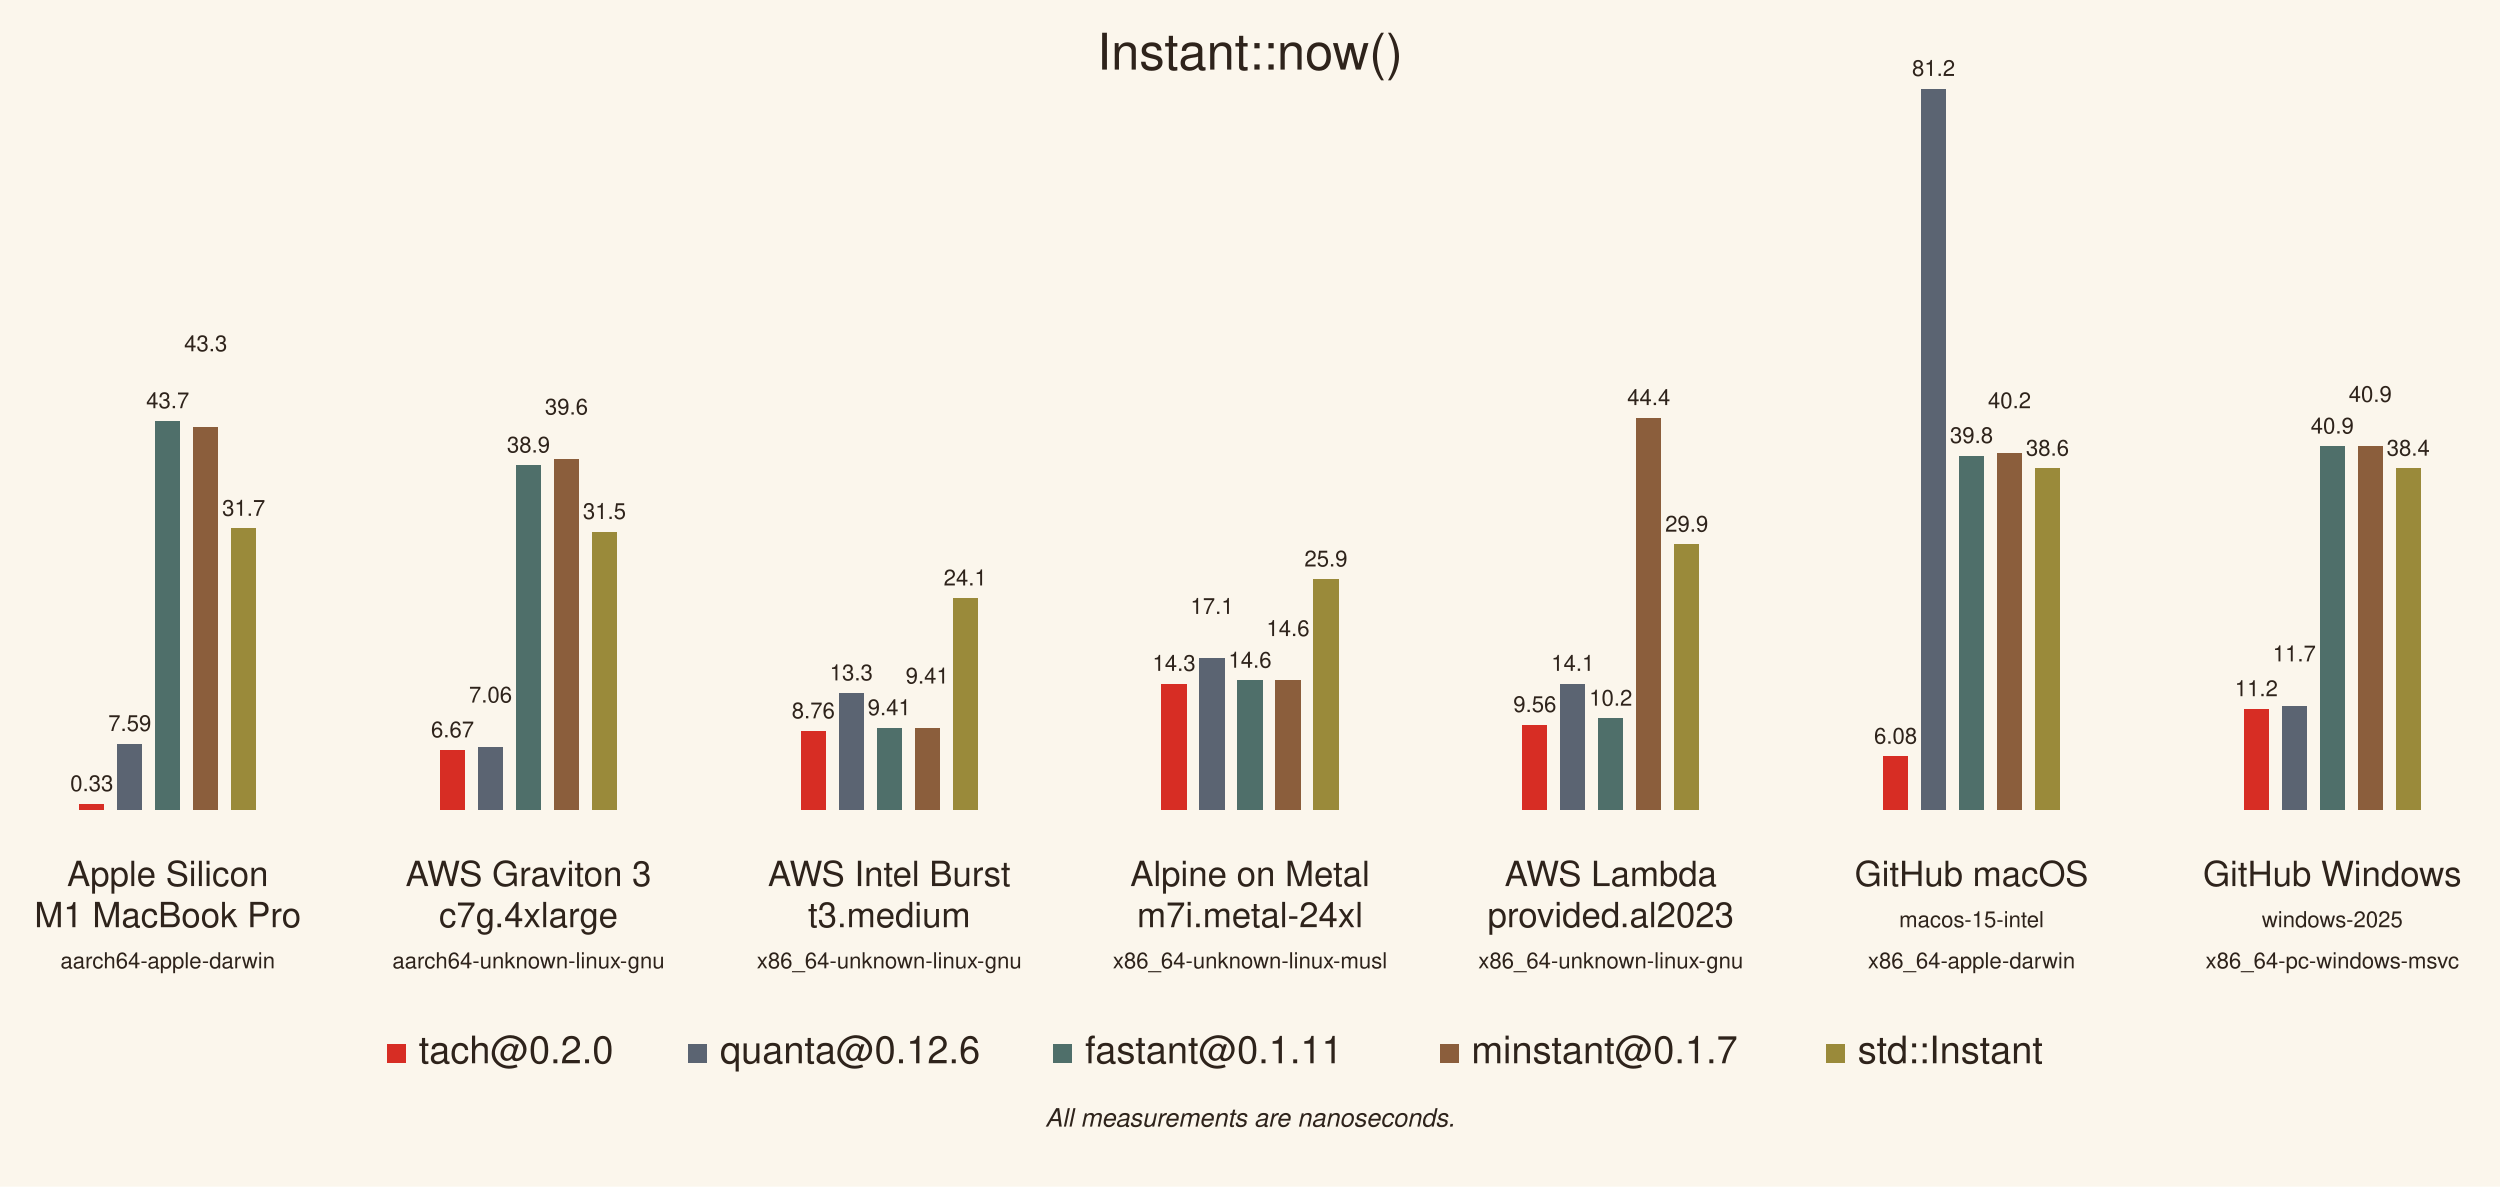
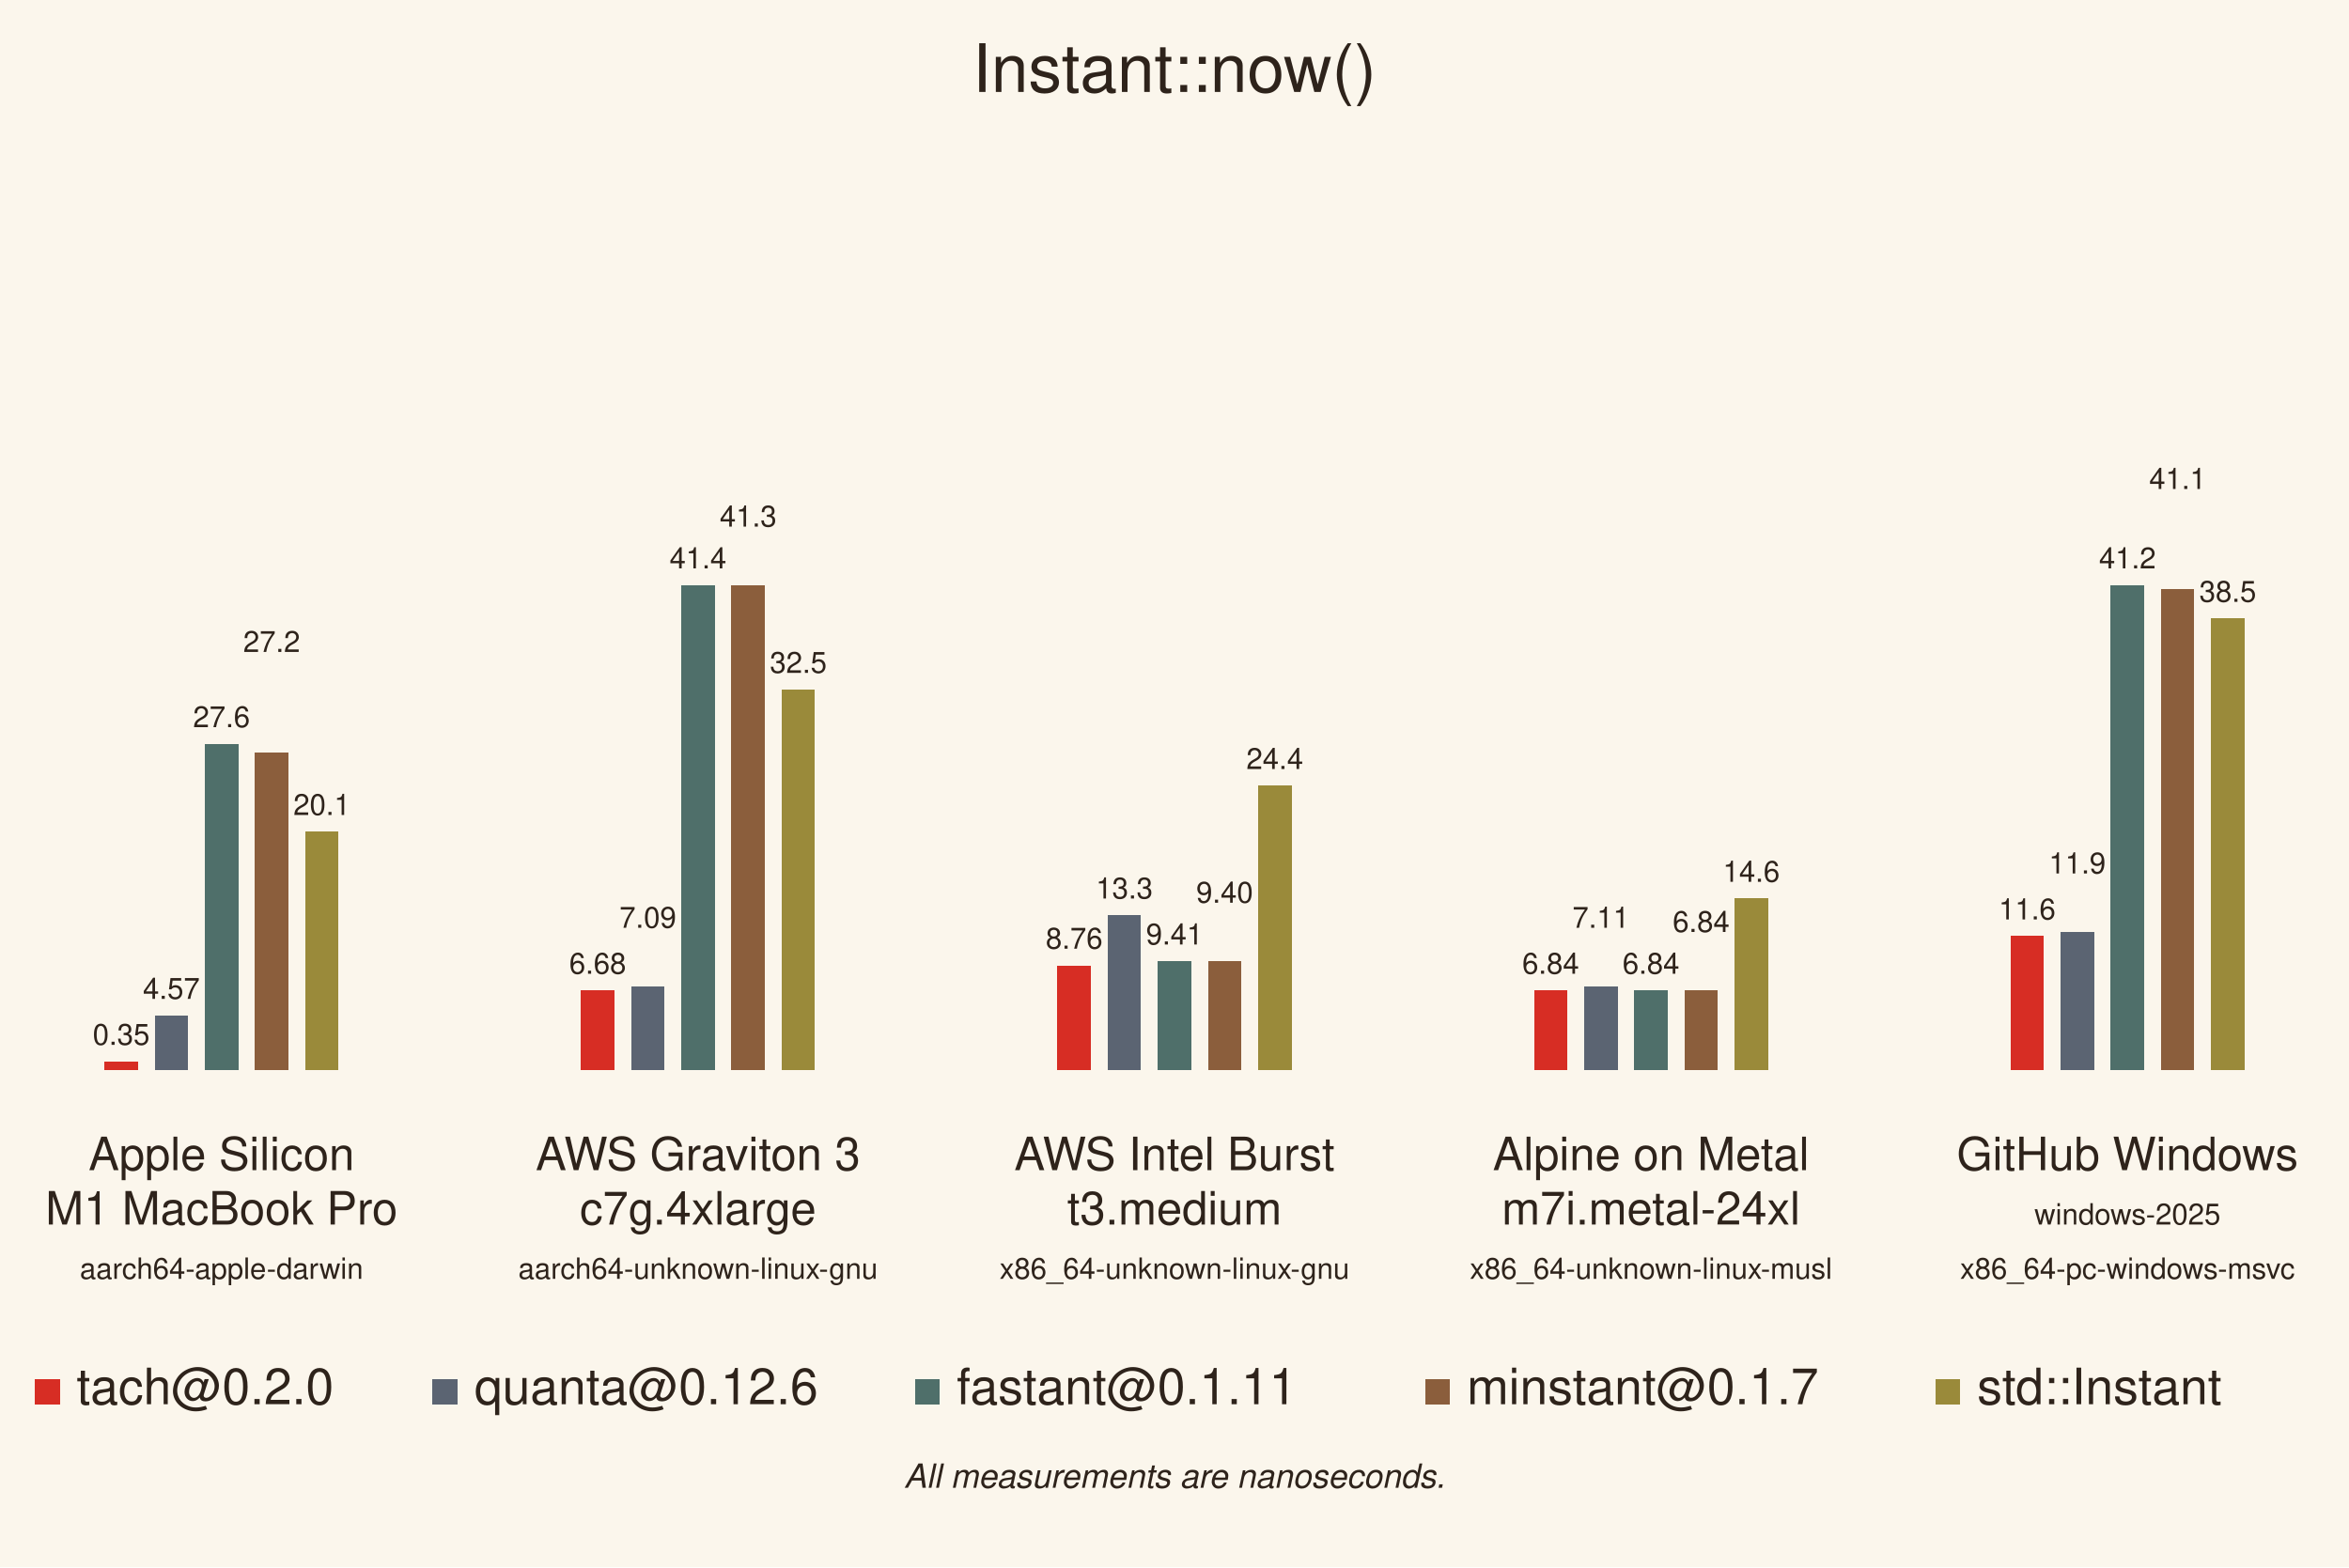
- <svg xmlns="http://www.w3.org/2000/svg" width="790" height="375" viewBox="0 0 790 375">
-   <rect width="790" height="375" fill="#FBF6EC" />
+ <svg xmlns="http://www.w3.org/2000/svg" width="562" height="375" viewBox="0 0 562 375">
+   <rect width="562" height="375" fill="#FBF6EC" />
  <g shape-rendering="crispEdges">
-     <text x="395" y="22" text-anchor="middle" font-family="Avenir Next, Helvetica, Arial, sans-serif" font-size="16" fill="#2E231B">Instant::now()</text>
-     <rect x="122.32" y="330" width="6" height="6" fill="#D72D24" />
-     <text x="132.32" y="336" text-anchor="start" font-family="Avenir Next, Helvetica, Arial, sans-serif" font-size="12" fill="#2E231B">tach@0.2.0</text>
-     <rect x="217.52" y="330" width="6" height="6" fill="#5B6472" />
-     <text x="227.52" y="336" text-anchor="start" font-family="Avenir Next, Helvetica, Arial, sans-serif" font-size="12" fill="#2E231B">quanta@0.12.6</text>
-     <rect x="332.88" y="330" width="6" height="6" fill="#4F6F6A" />
-     <text x="342.88" y="336" text-anchor="start" font-family="Avenir Next, Helvetica, Arial, sans-serif" font-size="12" fill="#2E231B">fastant@0.1.11</text>
-     <rect x="454.96" y="330" width="6" height="6" fill="#8B5E3C" />
-     <text x="464.96" y="336" text-anchor="start" font-family="Avenir Next, Helvetica, Arial, sans-serif" font-size="12" fill="#2E231B">minstant@0.1.7</text>
-     <rect x="577.04" y="330" width="6" height="6" fill="#9A8A3A" />
-     <text x="587.04" y="336" text-anchor="start" font-family="Avenir Next, Helvetica, Arial, sans-serif" font-size="12" fill="#2E231B">std::Instant</text>
-     <text x="395" y="356" text-anchor="middle" font-family="Avenir Next, Helvetica, Arial, sans-serif" font-size="8" font-style="italic" fill="#2E231B">All measurements are nanoseconds.</text>
+     <text x="281" y="22" text-anchor="middle" font-family="Avenir Next, Helvetica, Arial, sans-serif" font-size="16" fill="#2E231B">Instant::now()</text>
+     <rect x="8.32" y="330" width="6" height="6" fill="#D72D24" />
+     <text x="18.32" y="336" text-anchor="start" font-family="Avenir Next, Helvetica, Arial, sans-serif" font-size="12" fill="#2E231B">tach@0.2.0</text>
+     <rect x="103.52" y="330" width="6" height="6" fill="#5B6472" />
+     <text x="113.52" y="336" text-anchor="start" font-family="Avenir Next, Helvetica, Arial, sans-serif" font-size="12" fill="#2E231B">quanta@0.12.6</text>
+     <rect x="218.88" y="330" width="6" height="6" fill="#4F6F6A" />
+     <text x="228.88" y="336" text-anchor="start" font-family="Avenir Next, Helvetica, Arial, sans-serif" font-size="12" fill="#2E231B">fastant@0.1.11</text>
+     <rect x="340.96" y="330" width="6" height="6" fill="#8B5E3C" />
+     <text x="350.96" y="336" text-anchor="start" font-family="Avenir Next, Helvetica, Arial, sans-serif" font-size="12" fill="#2E231B">minstant@0.1.7</text>
+     <rect x="463.04" y="330" width="6" height="6" fill="#9A8A3A" />
+     <text x="473.04" y="336" text-anchor="start" font-family="Avenir Next, Helvetica, Arial, sans-serif" font-size="12" fill="#2E231B">std::Instant</text>
+     <text x="281" y="356" text-anchor="middle" font-family="Avenir Next, Helvetica, Arial, sans-serif" font-size="8" font-style="italic" fill="#2E231B">All measurements are nanoseconds.</text>
    <rect x="25" y="254" width="8" height="2" fill="#D72D24" />
-     <text x="29" y="250" text-anchor="middle" font-family="Avenir Next, Helvetica, Arial, sans-serif" font-size="7" fill="#2E231B">0.33</text>
-     <rect x="37" y="235" width="8" height="21" fill="#5B6472" />
-     <text x="41" y="231" text-anchor="middle" font-family="Avenir Next, Helvetica, Arial, sans-serif" font-size="7" fill="#2E231B">7.59</text>
-     <rect x="49" y="133" width="8" height="123" fill="#4F6F6A" />
-     <text x="53" y="129" text-anchor="middle" font-family="Avenir Next, Helvetica, Arial, sans-serif" font-size="7" fill="#2E231B">43.7</text>
-     <rect x="61" y="135" width="8" height="121" fill="#8B5E3C" />
-     <text x="65" y="111" text-anchor="middle" font-family="Avenir Next, Helvetica, Arial, sans-serif" font-size="7" fill="#2E231B">43.3</text>
-     <rect x="73" y="167" width="8" height="89" fill="#9A8A3A" />
-     <text x="77" y="163" text-anchor="middle" font-family="Avenir Next, Helvetica, Arial, sans-serif" font-size="7" fill="#2E231B">31.7</text>
+     <text x="29" y="250" text-anchor="middle" font-family="Avenir Next, Helvetica, Arial, sans-serif" font-size="7" fill="#2E231B">0.35</text>
+     <rect x="37" y="243" width="8" height="13" fill="#5B6472" />
+     <text x="41" y="239" text-anchor="middle" font-family="Avenir Next, Helvetica, Arial, sans-serif" font-size="7" fill="#2E231B">4.57</text>
+     <rect x="49" y="178" width="8" height="78" fill="#4F6F6A" />
+     <text x="53" y="174" text-anchor="middle" font-family="Avenir Next, Helvetica, Arial, sans-serif" font-size="7" fill="#2E231B">27.6</text>
+     <rect x="61" y="180" width="8" height="76" fill="#8B5E3C" />
+     <text x="65" y="156" text-anchor="middle" font-family="Avenir Next, Helvetica, Arial, sans-serif" font-size="7" fill="#2E231B">27.2</text>
+     <rect x="73" y="199" width="8" height="57" fill="#9A8A3A" />
+     <text x="77" y="195" text-anchor="middle" font-family="Avenir Next, Helvetica, Arial, sans-serif" font-size="7" fill="#2E231B">20.1</text>
    <text x="53" y="280" text-anchor="middle" font-family="Avenir Next, Helvetica, Arial, sans-serif" font-size="11" fill="#2E231B">Apple Silicon</text>
    <text x="53" y="293" text-anchor="middle" font-family="Avenir Next, Helvetica, Arial, sans-serif" font-size="11" fill="#2E231B">M1 MacBook Pro</text>
    <text x="53" y="306" text-anchor="middle" font-family="Avenir Next, Helvetica, Arial, sans-serif" font-size="7" fill="#2E231B">aarch64-apple-darwin</text>
    <rect x="139" y="237" width="8" height="19" fill="#D72D24" />
-     <text x="143" y="233" text-anchor="middle" font-family="Avenir Next, Helvetica, Arial, sans-serif" font-size="7" fill="#2E231B">6.67</text>
+     <text x="143" y="233" text-anchor="middle" font-family="Avenir Next, Helvetica, Arial, sans-serif" font-size="7" fill="#2E231B">6.68</text>
    <rect x="151" y="236" width="8" height="20" fill="#5B6472" />
-     <text x="155" y="222" text-anchor="middle" font-family="Avenir Next, Helvetica, Arial, sans-serif" font-size="7" fill="#2E231B">7.06</text>
-     <rect x="163" y="147" width="8" height="109" fill="#4F6F6A" />
-     <text x="167" y="143" text-anchor="middle" font-family="Avenir Next, Helvetica, Arial, sans-serif" font-size="7" fill="#2E231B">38.9</text>
-     <rect x="175" y="145" width="8" height="111" fill="#8B5E3C" />
-     <text x="179" y="131" text-anchor="middle" font-family="Avenir Next, Helvetica, Arial, sans-serif" font-size="7" fill="#2E231B">39.6</text>
-     <rect x="187" y="168" width="8" height="88" fill="#9A8A3A" />
-     <text x="191" y="164" text-anchor="middle" font-family="Avenir Next, Helvetica, Arial, sans-serif" font-size="7" fill="#2E231B">31.5</text>
+     <text x="155" y="222" text-anchor="middle" font-family="Avenir Next, Helvetica, Arial, sans-serif" font-size="7" fill="#2E231B">7.09</text>
+     <rect x="163" y="140" width="8" height="116" fill="#4F6F6A" />
+     <text x="167" y="136" text-anchor="middle" font-family="Avenir Next, Helvetica, Arial, sans-serif" font-size="7" fill="#2E231B">41.4</text>
+     <rect x="175" y="140" width="8" height="116" fill="#8B5E3C" />
+     <text x="179" y="126" text-anchor="middle" font-family="Avenir Next, Helvetica, Arial, sans-serif" font-size="7" fill="#2E231B">41.3</text>
+     <rect x="187" y="165" width="8" height="91" fill="#9A8A3A" />
+     <text x="191" y="161" text-anchor="middle" font-family="Avenir Next, Helvetica, Arial, sans-serif" font-size="7" fill="#2E231B">32.5</text>
    <text x="167" y="280" text-anchor="middle" font-family="Avenir Next, Helvetica, Arial, sans-serif" font-size="11" fill="#2E231B">AWS Graviton 3</text>
    <text x="167" y="293" text-anchor="middle" font-family="Avenir Next, Helvetica, Arial, sans-serif" font-size="11" fill="#2E231B">c7g.4xlarge</text>
    <text x="167" y="306" text-anchor="middle" font-family="Avenir Next, Helvetica, Arial, sans-serif" font-size="7" fill="#2E231B">aarch64-unknown-linux-gnu</text>
    <rect x="253" y="231" width="8" height="25" fill="#D72D24" />
    <text x="257" y="227" text-anchor="middle" font-family="Avenir Next, Helvetica, Arial, sans-serif" font-size="7" fill="#2E231B">8.76</text>
    <rect x="265" y="219" width="8" height="37" fill="#5B6472" />
    <text x="269" y="215" text-anchor="middle" font-family="Avenir Next, Helvetica, Arial, sans-serif" font-size="7" fill="#2E231B">13.3</text>
    <rect x="277" y="230" width="8" height="26" fill="#4F6F6A" />
    <text x="281" y="226" text-anchor="middle" font-family="Avenir Next, Helvetica, Arial, sans-serif" font-size="7" fill="#2E231B">9.41</text>
    <rect x="289" y="230" width="8" height="26" fill="#8B5E3C" />
-     <text x="293" y="216" text-anchor="middle" font-family="Avenir Next, Helvetica, Arial, sans-serif" font-size="7" fill="#2E231B">9.41</text>
-     <rect x="301" y="189" width="8" height="67" fill="#9A8A3A" />
-     <text x="305" y="185" text-anchor="middle" font-family="Avenir Next, Helvetica, Arial, sans-serif" font-size="7" fill="#2E231B">24.1</text>
+     <text x="293" y="216" text-anchor="middle" font-family="Avenir Next, Helvetica, Arial, sans-serif" font-size="7" fill="#2E231B">9.40</text>
+     <rect x="301" y="188" width="8" height="68" fill="#9A8A3A" />
+     <text x="305" y="184" text-anchor="middle" font-family="Avenir Next, Helvetica, Arial, sans-serif" font-size="7" fill="#2E231B">24.4</text>
    <text x="281" y="280" text-anchor="middle" font-family="Avenir Next, Helvetica, Arial, sans-serif" font-size="11" fill="#2E231B">AWS Intel Burst</text>
    <text x="281" y="293" text-anchor="middle" font-family="Avenir Next, Helvetica, Arial, sans-serif" font-size="11" fill="#2E231B">t3.medium</text>
    <text x="281" y="306" text-anchor="middle" font-family="Avenir Next, Helvetica, Arial, sans-serif" font-size="7" fill="#2E231B">x86_64-unknown-linux-gnu</text>
-     <rect x="367" y="216" width="8" height="40" fill="#D72D24" />
-     <text x="371" y="212" text-anchor="middle" font-family="Avenir Next, Helvetica, Arial, sans-serif" font-size="7" fill="#2E231B">14.3</text>
-     <rect x="379" y="208" width="8" height="48" fill="#5B6472" />
-     <text x="383" y="194" text-anchor="middle" font-family="Avenir Next, Helvetica, Arial, sans-serif" font-size="7" fill="#2E231B">17.1</text>
-     <rect x="391" y="215" width="8" height="41" fill="#4F6F6A" />
-     <text x="395" y="211" text-anchor="middle" font-family="Avenir Next, Helvetica, Arial, sans-serif" font-size="7" fill="#2E231B">14.6</text>
-     <rect x="403" y="215" width="8" height="41" fill="#8B5E3C" />
-     <text x="407" y="201" text-anchor="middle" font-family="Avenir Next, Helvetica, Arial, sans-serif" font-size="7" fill="#2E231B">14.6</text>
-     <rect x="415" y="183" width="8" height="73" fill="#9A8A3A" />
-     <text x="419" y="179" text-anchor="middle" font-family="Avenir Next, Helvetica, Arial, sans-serif" font-size="7" fill="#2E231B">25.9</text>
+     <rect x="367" y="237" width="8" height="19" fill="#D72D24" />
+     <text x="371" y="233" text-anchor="middle" font-family="Avenir Next, Helvetica, Arial, sans-serif" font-size="7" fill="#2E231B">6.84</text>
+     <rect x="379" y="236" width="8" height="20" fill="#5B6472" />
+     <text x="383" y="222" text-anchor="middle" font-family="Avenir Next, Helvetica, Arial, sans-serif" font-size="7" fill="#2E231B">7.11</text>
+     <rect x="391" y="237" width="8" height="19" fill="#4F6F6A" />
+     <text x="395" y="233" text-anchor="middle" font-family="Avenir Next, Helvetica, Arial, sans-serif" font-size="7" fill="#2E231B">6.84</text>
+     <rect x="403" y="237" width="8" height="19" fill="#8B5E3C" />
+     <text x="407" y="223" text-anchor="middle" font-family="Avenir Next, Helvetica, Arial, sans-serif" font-size="7" fill="#2E231B">6.84</text>
+     <rect x="415" y="215" width="8" height="41" fill="#9A8A3A" />
+     <text x="419" y="211" text-anchor="middle" font-family="Avenir Next, Helvetica, Arial, sans-serif" font-size="7" fill="#2E231B">14.6</text>
    <text x="395" y="280" text-anchor="middle" font-family="Avenir Next, Helvetica, Arial, sans-serif" font-size="11" fill="#2E231B">Alpine on Metal</text>
    <text x="395" y="293" text-anchor="middle" font-family="Avenir Next, Helvetica, Arial, sans-serif" font-size="11" fill="#2E231B">m7i.metal-24xl</text>
    <text x="395" y="306" text-anchor="middle" font-family="Avenir Next, Helvetica, Arial, sans-serif" font-size="7" fill="#2E231B">x86_64-unknown-linux-musl</text>
-     <rect x="481" y="229" width="8" height="27" fill="#D72D24" />
-     <text x="485" y="225" text-anchor="middle" font-family="Avenir Next, Helvetica, Arial, sans-serif" font-size="7" fill="#2E231B">9.56</text>
-     <rect x="493" y="216" width="8" height="40" fill="#5B6472" />
-     <text x="497" y="212" text-anchor="middle" font-family="Avenir Next, Helvetica, Arial, sans-serif" font-size="7" fill="#2E231B">14.1</text>
-     <rect x="505" y="227" width="8" height="29" fill="#4F6F6A" />
-     <text x="509" y="223" text-anchor="middle" font-family="Avenir Next, Helvetica, Arial, sans-serif" font-size="7" fill="#2E231B">10.2</text>
-     <rect x="517" y="132" width="8" height="124" fill="#8B5E3C" />
-     <text x="521" y="128" text-anchor="middle" font-family="Avenir Next, Helvetica, Arial, sans-serif" font-size="7" fill="#2E231B">44.4</text>
-     <rect x="529" y="172" width="8" height="84" fill="#9A8A3A" />
-     <text x="533" y="168" text-anchor="middle" font-family="Avenir Next, Helvetica, Arial, sans-serif" font-size="7" fill="#2E231B">29.9</text>
-     <text x="509" y="280" text-anchor="middle" font-family="Avenir Next, Helvetica, Arial, sans-serif" font-size="11" fill="#2E231B">AWS Lambda</text>
-     <text x="509" y="293" text-anchor="middle" font-family="Avenir Next, Helvetica, Arial, sans-serif" font-size="11" fill="#2E231B">provided.al2023</text>
-     <text x="509" y="306" text-anchor="middle" font-family="Avenir Next, Helvetica, Arial, sans-serif" font-size="7" fill="#2E231B">x86_64-unknown-linux-gnu</text>
-     <rect x="595" y="239" width="8" height="17" fill="#D72D24" />
-     <text x="599" y="235" text-anchor="middle" font-family="Avenir Next, Helvetica, Arial, sans-serif" font-size="7" fill="#2E231B">6.08</text>
-     <rect x="607" y="28" width="8" height="228" fill="#5B6472" />
-     <text x="611" y="24" text-anchor="middle" font-family="Avenir Next, Helvetica, Arial, sans-serif" font-size="7" fill="#2E231B">81.2</text>
-     <rect x="619" y="144" width="8" height="112" fill="#4F6F6A" />
-     <text x="623" y="140" text-anchor="middle" font-family="Avenir Next, Helvetica, Arial, sans-serif" font-size="7" fill="#2E231B">39.8</text>
-     <rect x="631" y="143" width="8" height="113" fill="#8B5E3C" />
-     <text x="635" y="129" text-anchor="middle" font-family="Avenir Next, Helvetica, Arial, sans-serif" font-size="7" fill="#2E231B">40.2</text>
-     <rect x="643" y="148" width="8" height="108" fill="#9A8A3A" />
-     <text x="647" y="144" text-anchor="middle" font-family="Avenir Next, Helvetica, Arial, sans-serif" font-size="7" fill="#2E231B">38.6</text>
-     <text x="623" y="280" text-anchor="middle" font-family="Avenir Next, Helvetica, Arial, sans-serif" font-size="11" fill="#2E231B">GitHub macOS</text>
-     <text x="623" y="293" text-anchor="middle" font-family="Avenir Next, Helvetica, Arial, sans-serif" font-size="7" fill="#2E231B">macos-15-intel</text>
-     <text x="623" y="306" text-anchor="middle" font-family="Avenir Next, Helvetica, Arial, sans-serif" font-size="7" fill="#2E231B">x86_64-apple-darwin</text>
-     <rect x="709" y="224" width="8" height="32" fill="#D72D24" />
-     <text x="713" y="220" text-anchor="middle" font-family="Avenir Next, Helvetica, Arial, sans-serif" font-size="7" fill="#2E231B">11.2</text>
-     <rect x="721" y="223" width="8" height="33" fill="#5B6472" />
-     <text x="725" y="209" text-anchor="middle" font-family="Avenir Next, Helvetica, Arial, sans-serif" font-size="7" fill="#2E231B">11.7</text>
-     <rect x="733" y="141" width="8" height="115" fill="#4F6F6A" />
-     <text x="737" y="137" text-anchor="middle" font-family="Avenir Next, Helvetica, Arial, sans-serif" font-size="7" fill="#2E231B">40.9</text>
-     <rect x="745" y="141" width="8" height="115" fill="#8B5E3C" />
-     <text x="749" y="127" text-anchor="middle" font-family="Avenir Next, Helvetica, Arial, sans-serif" font-size="7" fill="#2E231B">40.9</text>
-     <rect x="757" y="148" width="8" height="108" fill="#9A8A3A" />
-     <text x="761" y="144" text-anchor="middle" font-family="Avenir Next, Helvetica, Arial, sans-serif" font-size="7" fill="#2E231B">38.4</text>
-     <text x="737" y="280" text-anchor="middle" font-family="Avenir Next, Helvetica, Arial, sans-serif" font-size="11" fill="#2E231B">GitHub Windows</text>
-     <text x="737" y="293" text-anchor="middle" font-family="Avenir Next, Helvetica, Arial, sans-serif" font-size="7" fill="#2E231B">windows-2025</text>
-     <text x="737" y="306" text-anchor="middle" font-family="Avenir Next, Helvetica, Arial, sans-serif" font-size="7" fill="#2E231B">x86_64-pc-windows-msvc</text>
+     <rect x="481" y="224" width="8" height="32" fill="#D72D24" />
+     <text x="485" y="220" text-anchor="middle" font-family="Avenir Next, Helvetica, Arial, sans-serif" font-size="7" fill="#2E231B">11.6</text>
+     <rect x="493" y="223" width="8" height="33" fill="#5B6472" />
+     <text x="497" y="209" text-anchor="middle" font-family="Avenir Next, Helvetica, Arial, sans-serif" font-size="7" fill="#2E231B">11.9</text>
+     <rect x="505" y="140" width="8" height="116" fill="#4F6F6A" />
+     <text x="509" y="136" text-anchor="middle" font-family="Avenir Next, Helvetica, Arial, sans-serif" font-size="7" fill="#2E231B">41.2</text>
+     <rect x="517" y="141" width="8" height="115" fill="#8B5E3C" />
+     <text x="521" y="117" text-anchor="middle" font-family="Avenir Next, Helvetica, Arial, sans-serif" font-size="7" fill="#2E231B">41.1</text>
+     <rect x="529" y="148" width="8" height="108" fill="#9A8A3A" />
+     <text x="533" y="144" text-anchor="middle" font-family="Avenir Next, Helvetica, Arial, sans-serif" font-size="7" fill="#2E231B">38.5</text>
+     <text x="509" y="280" text-anchor="middle" font-family="Avenir Next, Helvetica, Arial, sans-serif" font-size="11" fill="#2E231B">GitHub Windows</text>
+     <text x="509" y="293" text-anchor="middle" font-family="Avenir Next, Helvetica, Arial, sans-serif" font-size="7" fill="#2E231B">windows-2025</text>
+     <text x="509" y="306" text-anchor="middle" font-family="Avenir Next, Helvetica, Arial, sans-serif" font-size="7" fill="#2E231B">x86_64-pc-windows-msvc</text>
  </g>
</svg>
